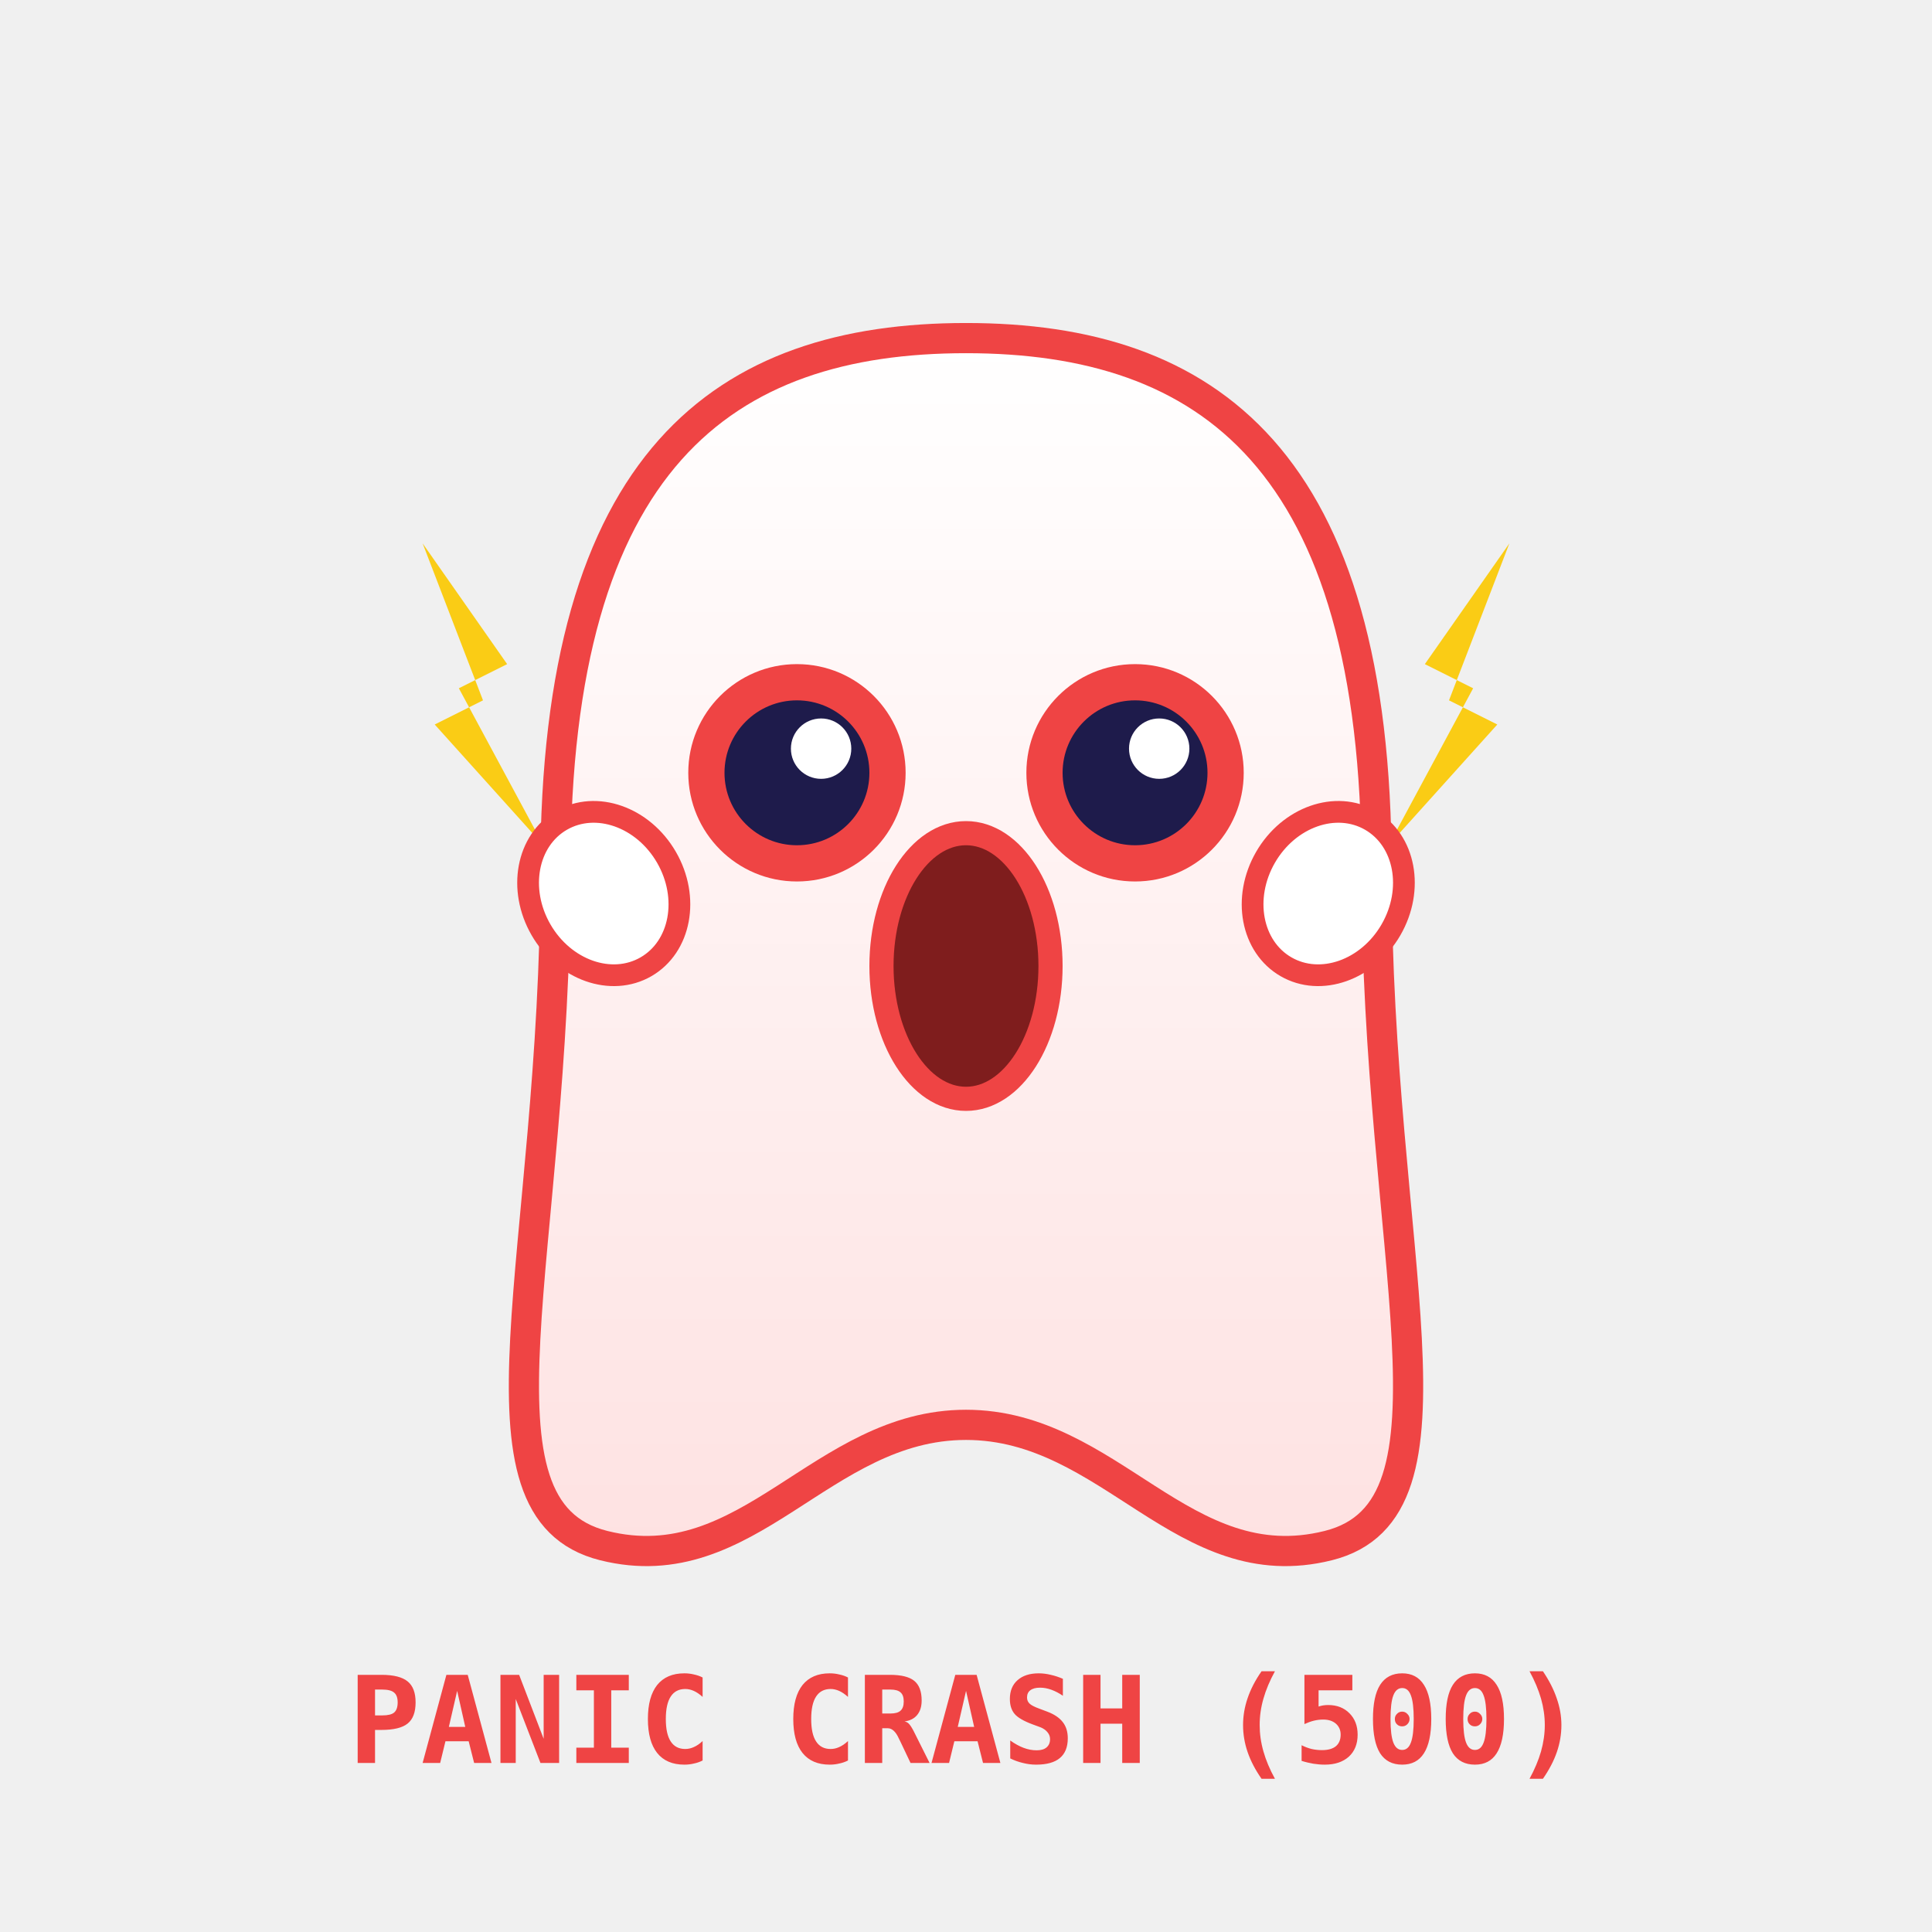
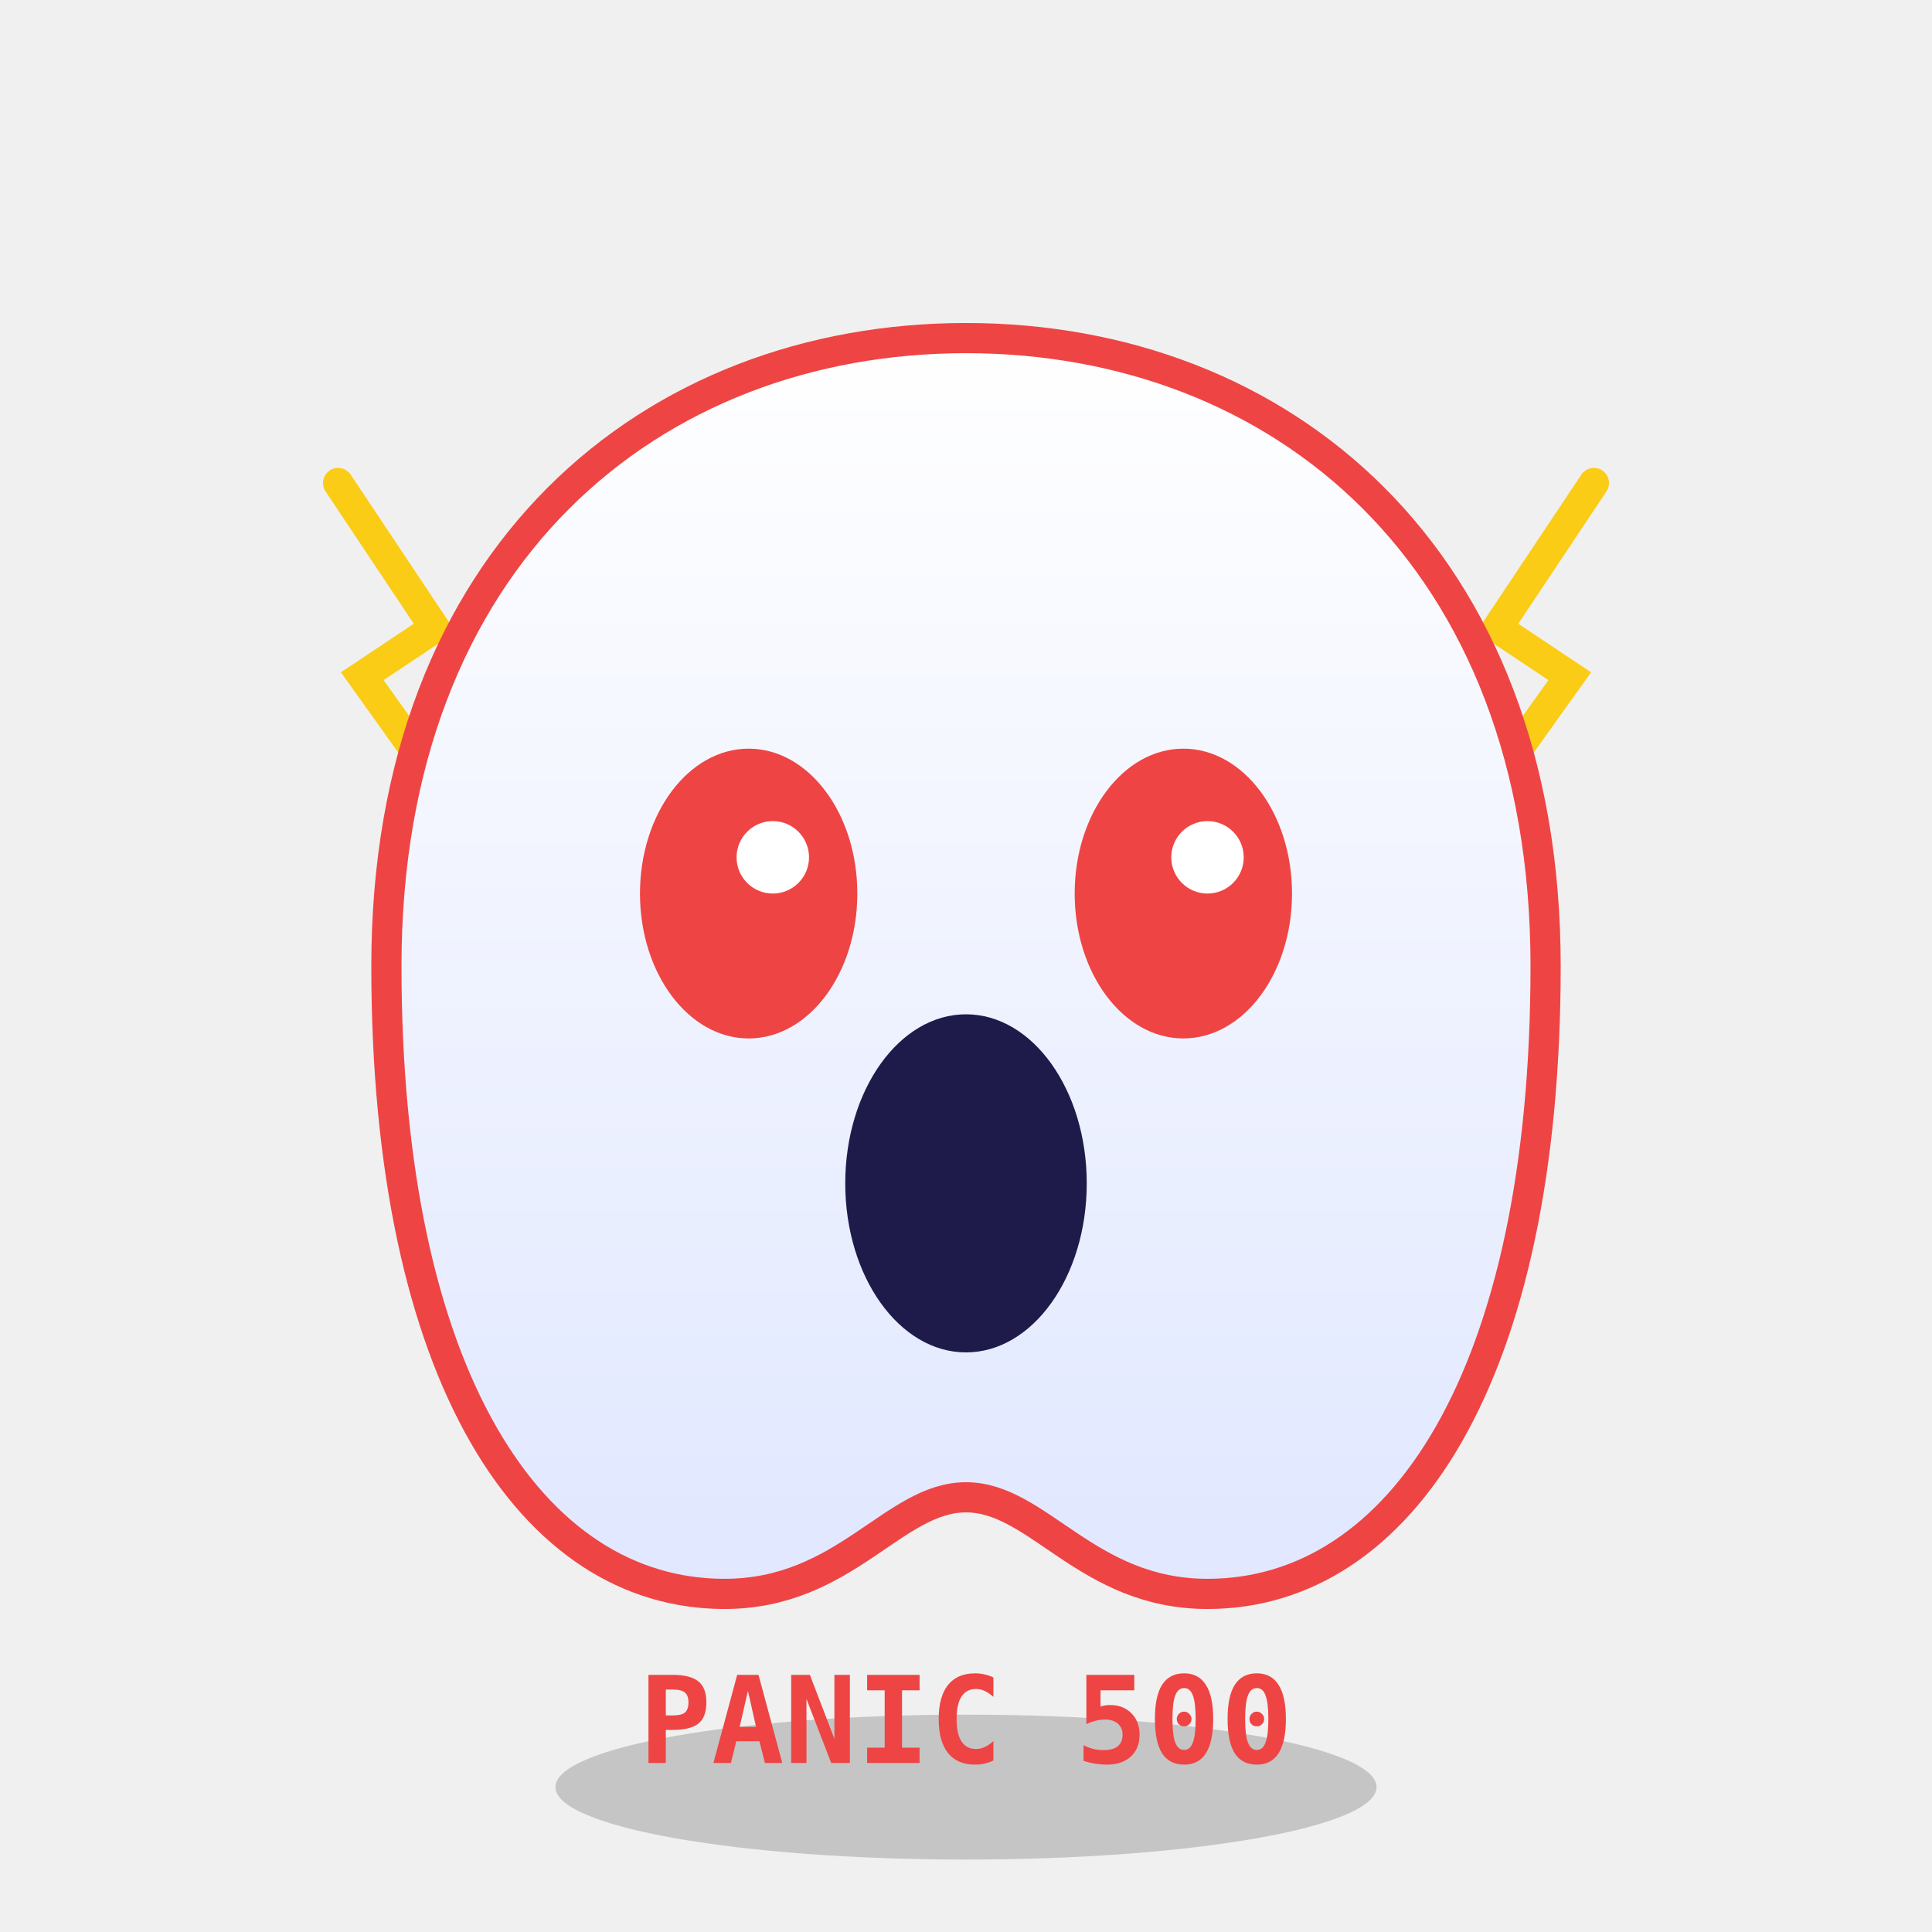
<svg xmlns="http://www.w3.org/2000/svg" viewBox="0 0 160 160" width="100%" height="100%">
  <defs>
-     <linearGradient id="g-body" x1="0%" y1="0%" x2="0%" y2="100%">
+     <linearGradient id="ghost-head-grad" x1="0%" y1="0%" x2="0%" y2="100%">
      <stop offset="0%" stop-color="#ffffff" />
-       <stop offset="100%" stop-color="#fee2e2" />
+       <stop offset="100%" stop-color="#e0e7ff" />
    </linearGradient>
  </defs>
  <style>
    @keyframes terrorShiver {
-       0%, 100% { transform: translate(0, 0) scale(1); }
-       15% { transform: translate(-3px, 2px) scale(1.03); }
-       30% { transform: translate(3px, -2px) scale(0.97); }
-       45% { transform: translate(-2px, -3px) scale(1.02); }
-       60% { transform: translate(3px, 2px) scale(0.98); }
-       75% { transform: translate(-3px, -1px) scale(1.01); }
+       0%, 100% { transform: translate(0, 0); }
+       20% { transform: translate(-3px, 2px); }
+       40% { transform: translate(3px, -2px); }
+       60% { transform: translate(-2px, -2px); }
+       80% { transform: translate(2px, 2px); }
    }
-     @keyframes shockLightning {
+     @keyframes lightningFlick {
      0%, 100% { opacity: 0; }
      50% { opacity: 1; }
    }
-     .ghost-spooked { animation: terrorShiver 0.25s infinite; transform-origin: 80px 80px; }
-     .zap { animation: shockLightning 0.5s infinite; }
+     .head-terror { animation: terrorShiver 0.25s infinite; transform-origin: 80px 145px; }
+     .lightning { animation: lightningFlick 0.3s infinite; }
  </style>
-   <g class="zap">
-     <polygon points="35,45 42,55 38,57 45,70 36,60 40,58" fill="#facc15" />
-     <polygon points="125,45 118,55 122,57 115,70 124,60 120,58" fill="#facc15" />
+   <ellipse cx="80" cy="148" rx="34" ry="6" fill="#000000" opacity="0.18" />
+   <g class="lightning">
+     <polyline points="28,40 36,52 30,56 40,70" fill="none" stroke="#facc15" stroke-width="2.5" stroke-linecap="round" />
+     <polyline points="132,40 124,52 130,56 120,70" fill="none" stroke="#facc15" stroke-width="2.5" stroke-linecap="round" />
  </g>
-   <g class="ghost-spooked">
-     <path d="M 46 72 C 46 38 60 28 80 28 C 100 28 114 38 114 72 C 114 104 122 125 110 128 C 98 131 92 118 80 118 C 68 118 62 131 50 128 C 38 125 46 104 46 72 Z" fill="url(#g-body)" stroke="#ef4444" stroke-width="2.5" />
-     <circle cx="66" cy="64" r="9" fill="#ef4444" />
-     <circle cx="66" cy="64" r="6" fill="#1e1b4b" />
-     <circle cx="68" cy="62" r="2.5" fill="#ffffff" />
-     <circle cx="94" cy="64" r="9" fill="#ef4444" />
-     <circle cx="94" cy="64" r="6" fill="#1e1b4b" />
-     <circle cx="96" cy="62" r="2.5" fill="#ffffff" />
-     <ellipse cx="80" cy="80" rx="7" ry="11" fill="#7f1d1d" stroke="#ef4444" stroke-width="2" />
-     <ellipse cx="50" cy="74" rx="6" ry="7" fill="#ffffff" stroke="#ef4444" stroke-width="1.8" transform="rotate(-30 50 74)" />
-     <ellipse cx="110" cy="74" rx="6" ry="7" fill="#ffffff" stroke="#ef4444" stroke-width="1.8" transform="rotate(30 110 74)" />
+   <g class="head-terror">
+     <path d="M 32 80 C 32 46 54 28 80 28 C 106 28 128 46 128 80 C 128 114 116 132 100 132 C 90 132 86 124 80 124 C 74 124 70 132 60 132 C 44 132 32 114 32 80 Z" fill="url(#ghost-head-grad)" stroke="#ef4444" stroke-width="2.5" />
+     <ellipse cx="62" cy="74" rx="9" ry="12" fill="#ef4444" />
+     <circle cx="64" cy="71" r="3" fill="#ffffff" />
+     <ellipse cx="98" cy="74" rx="9" ry="12" fill="#ef4444" />
+     <circle cx="100" cy="71" r="3" fill="#ffffff" />
+     <ellipse cx="80" cy="98" rx="10" ry="14" fill="#1e1b4b" />
  </g>
-   <text x="80" y="146" font-family="monospace" font-size="10" font-weight="bold" fill="#ef4444" text-anchor="middle">PANIC CRASH (500)</text>
+   <text x="80" y="146" font-family="monospace" font-size="10" font-weight="bold" fill="#ef4444" text-anchor="middle">PANIC 500</text>
</svg>
